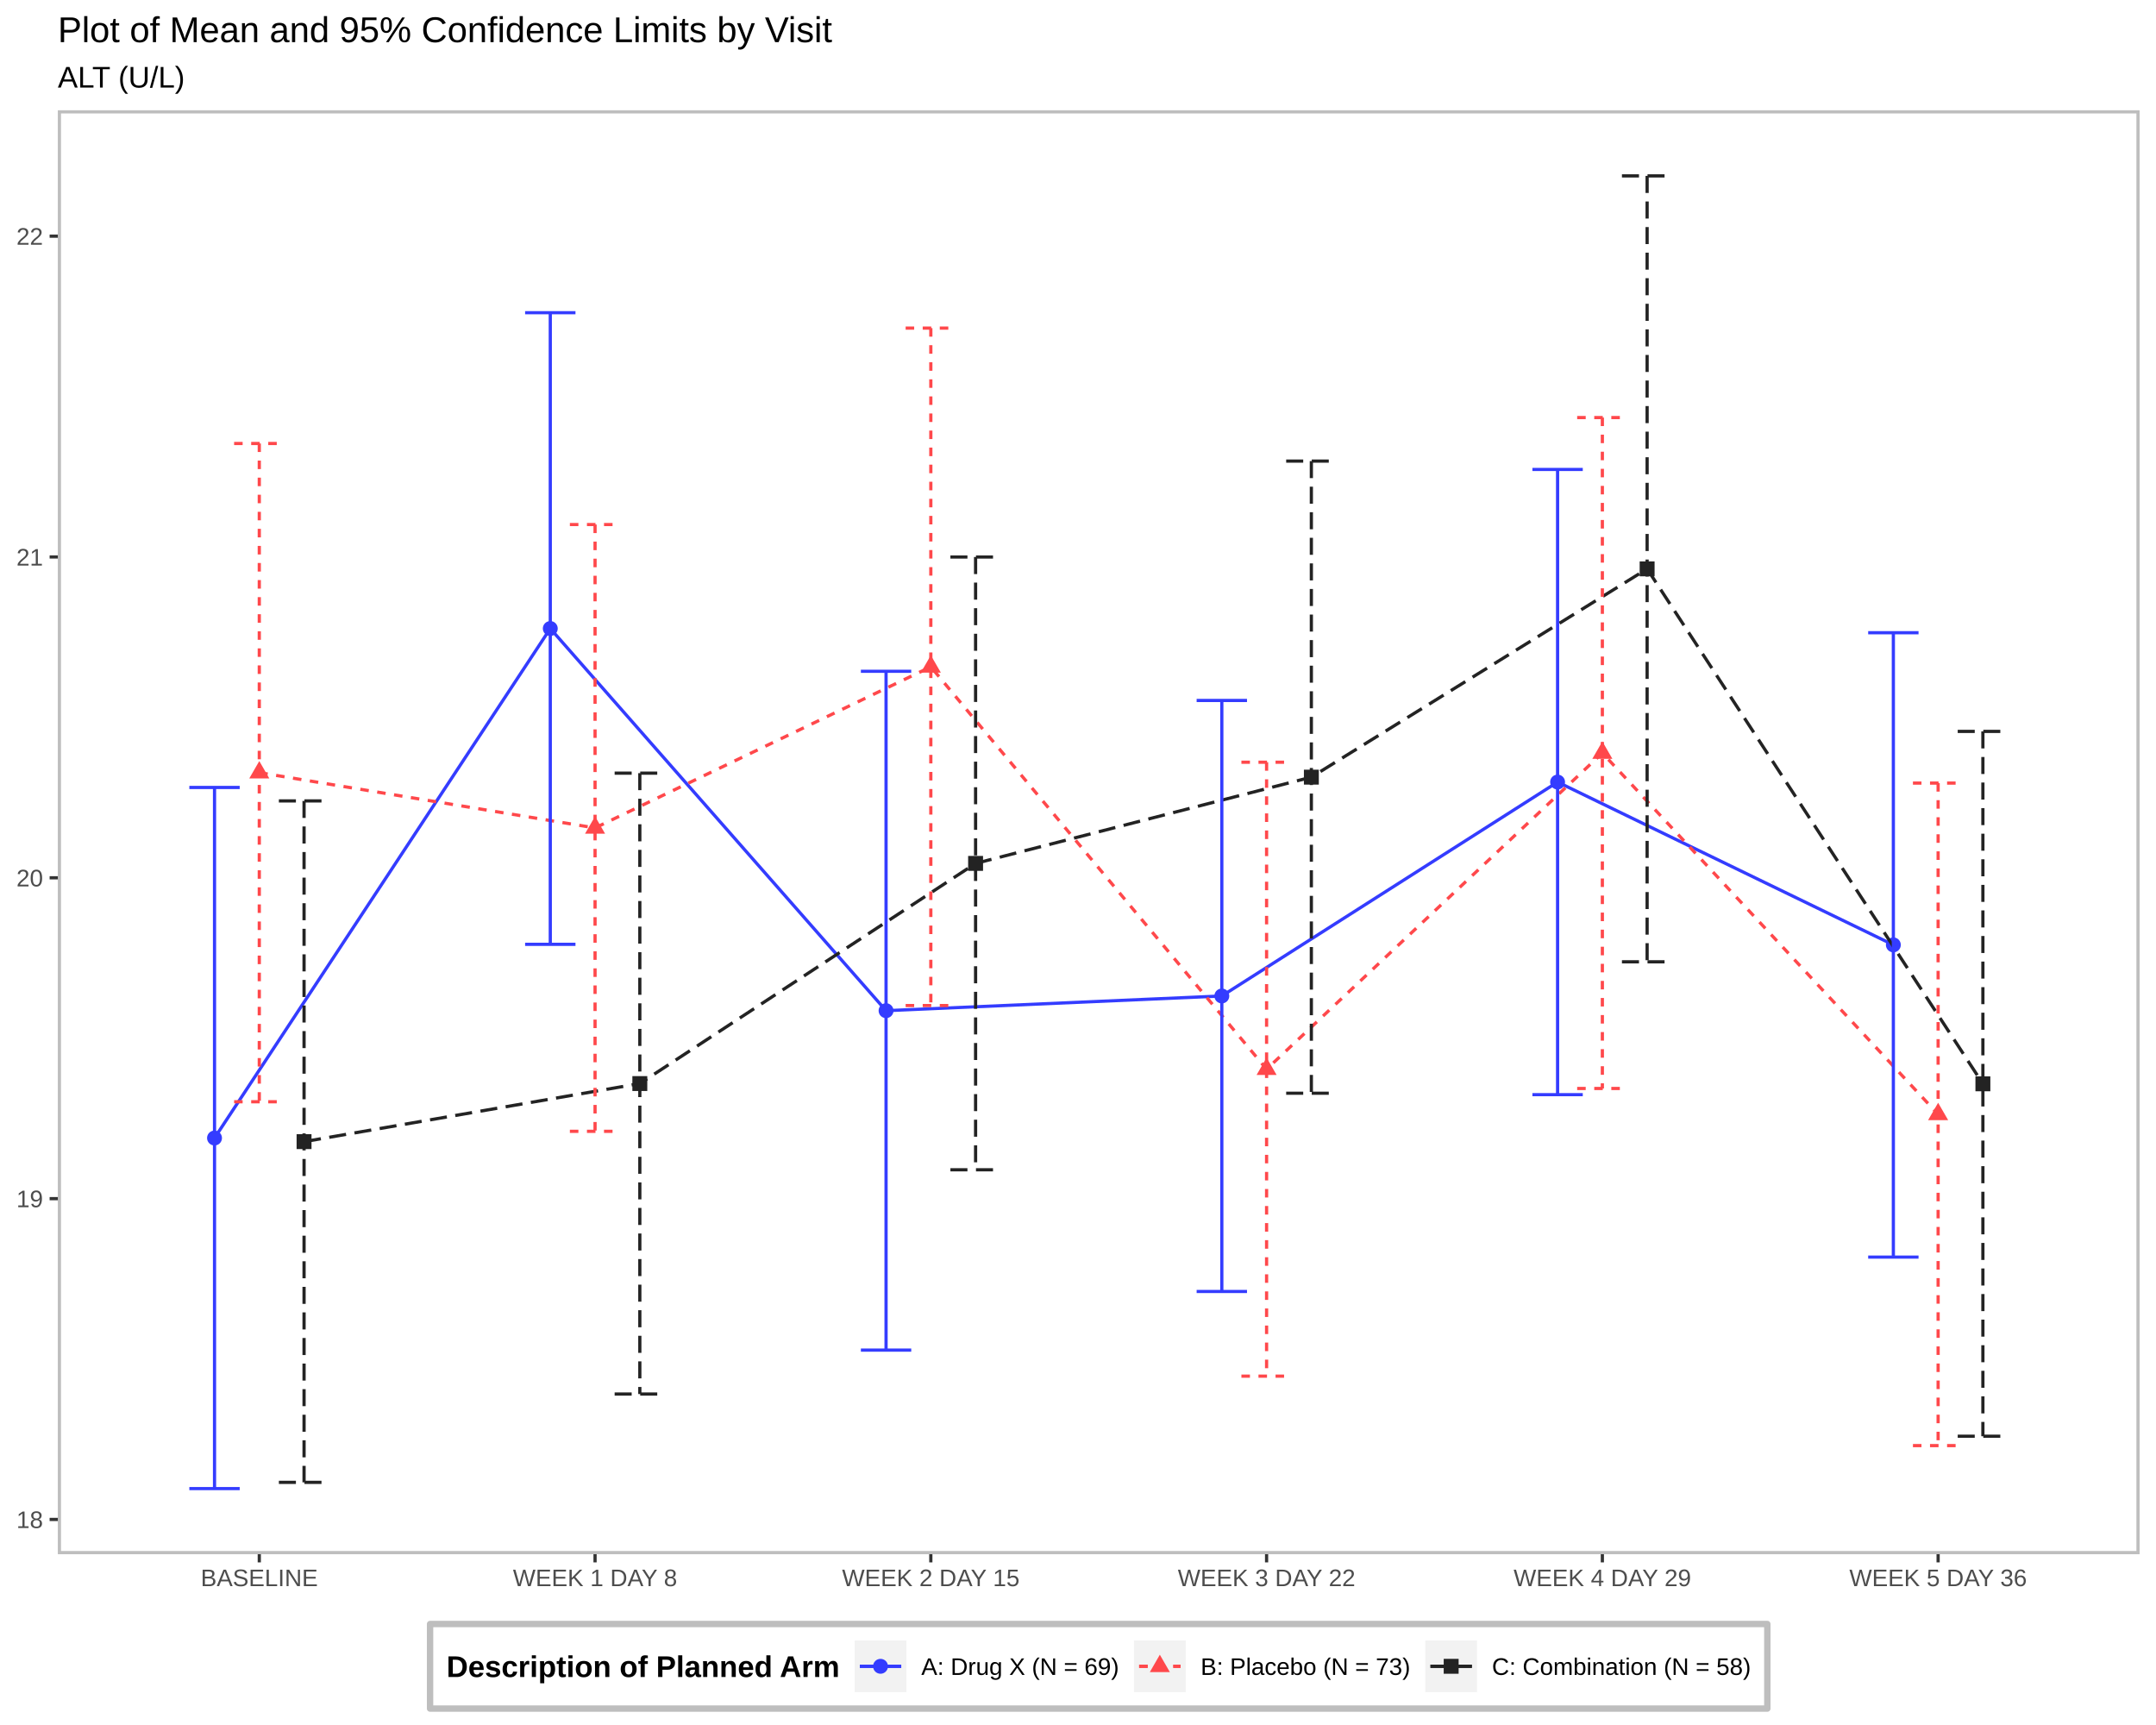
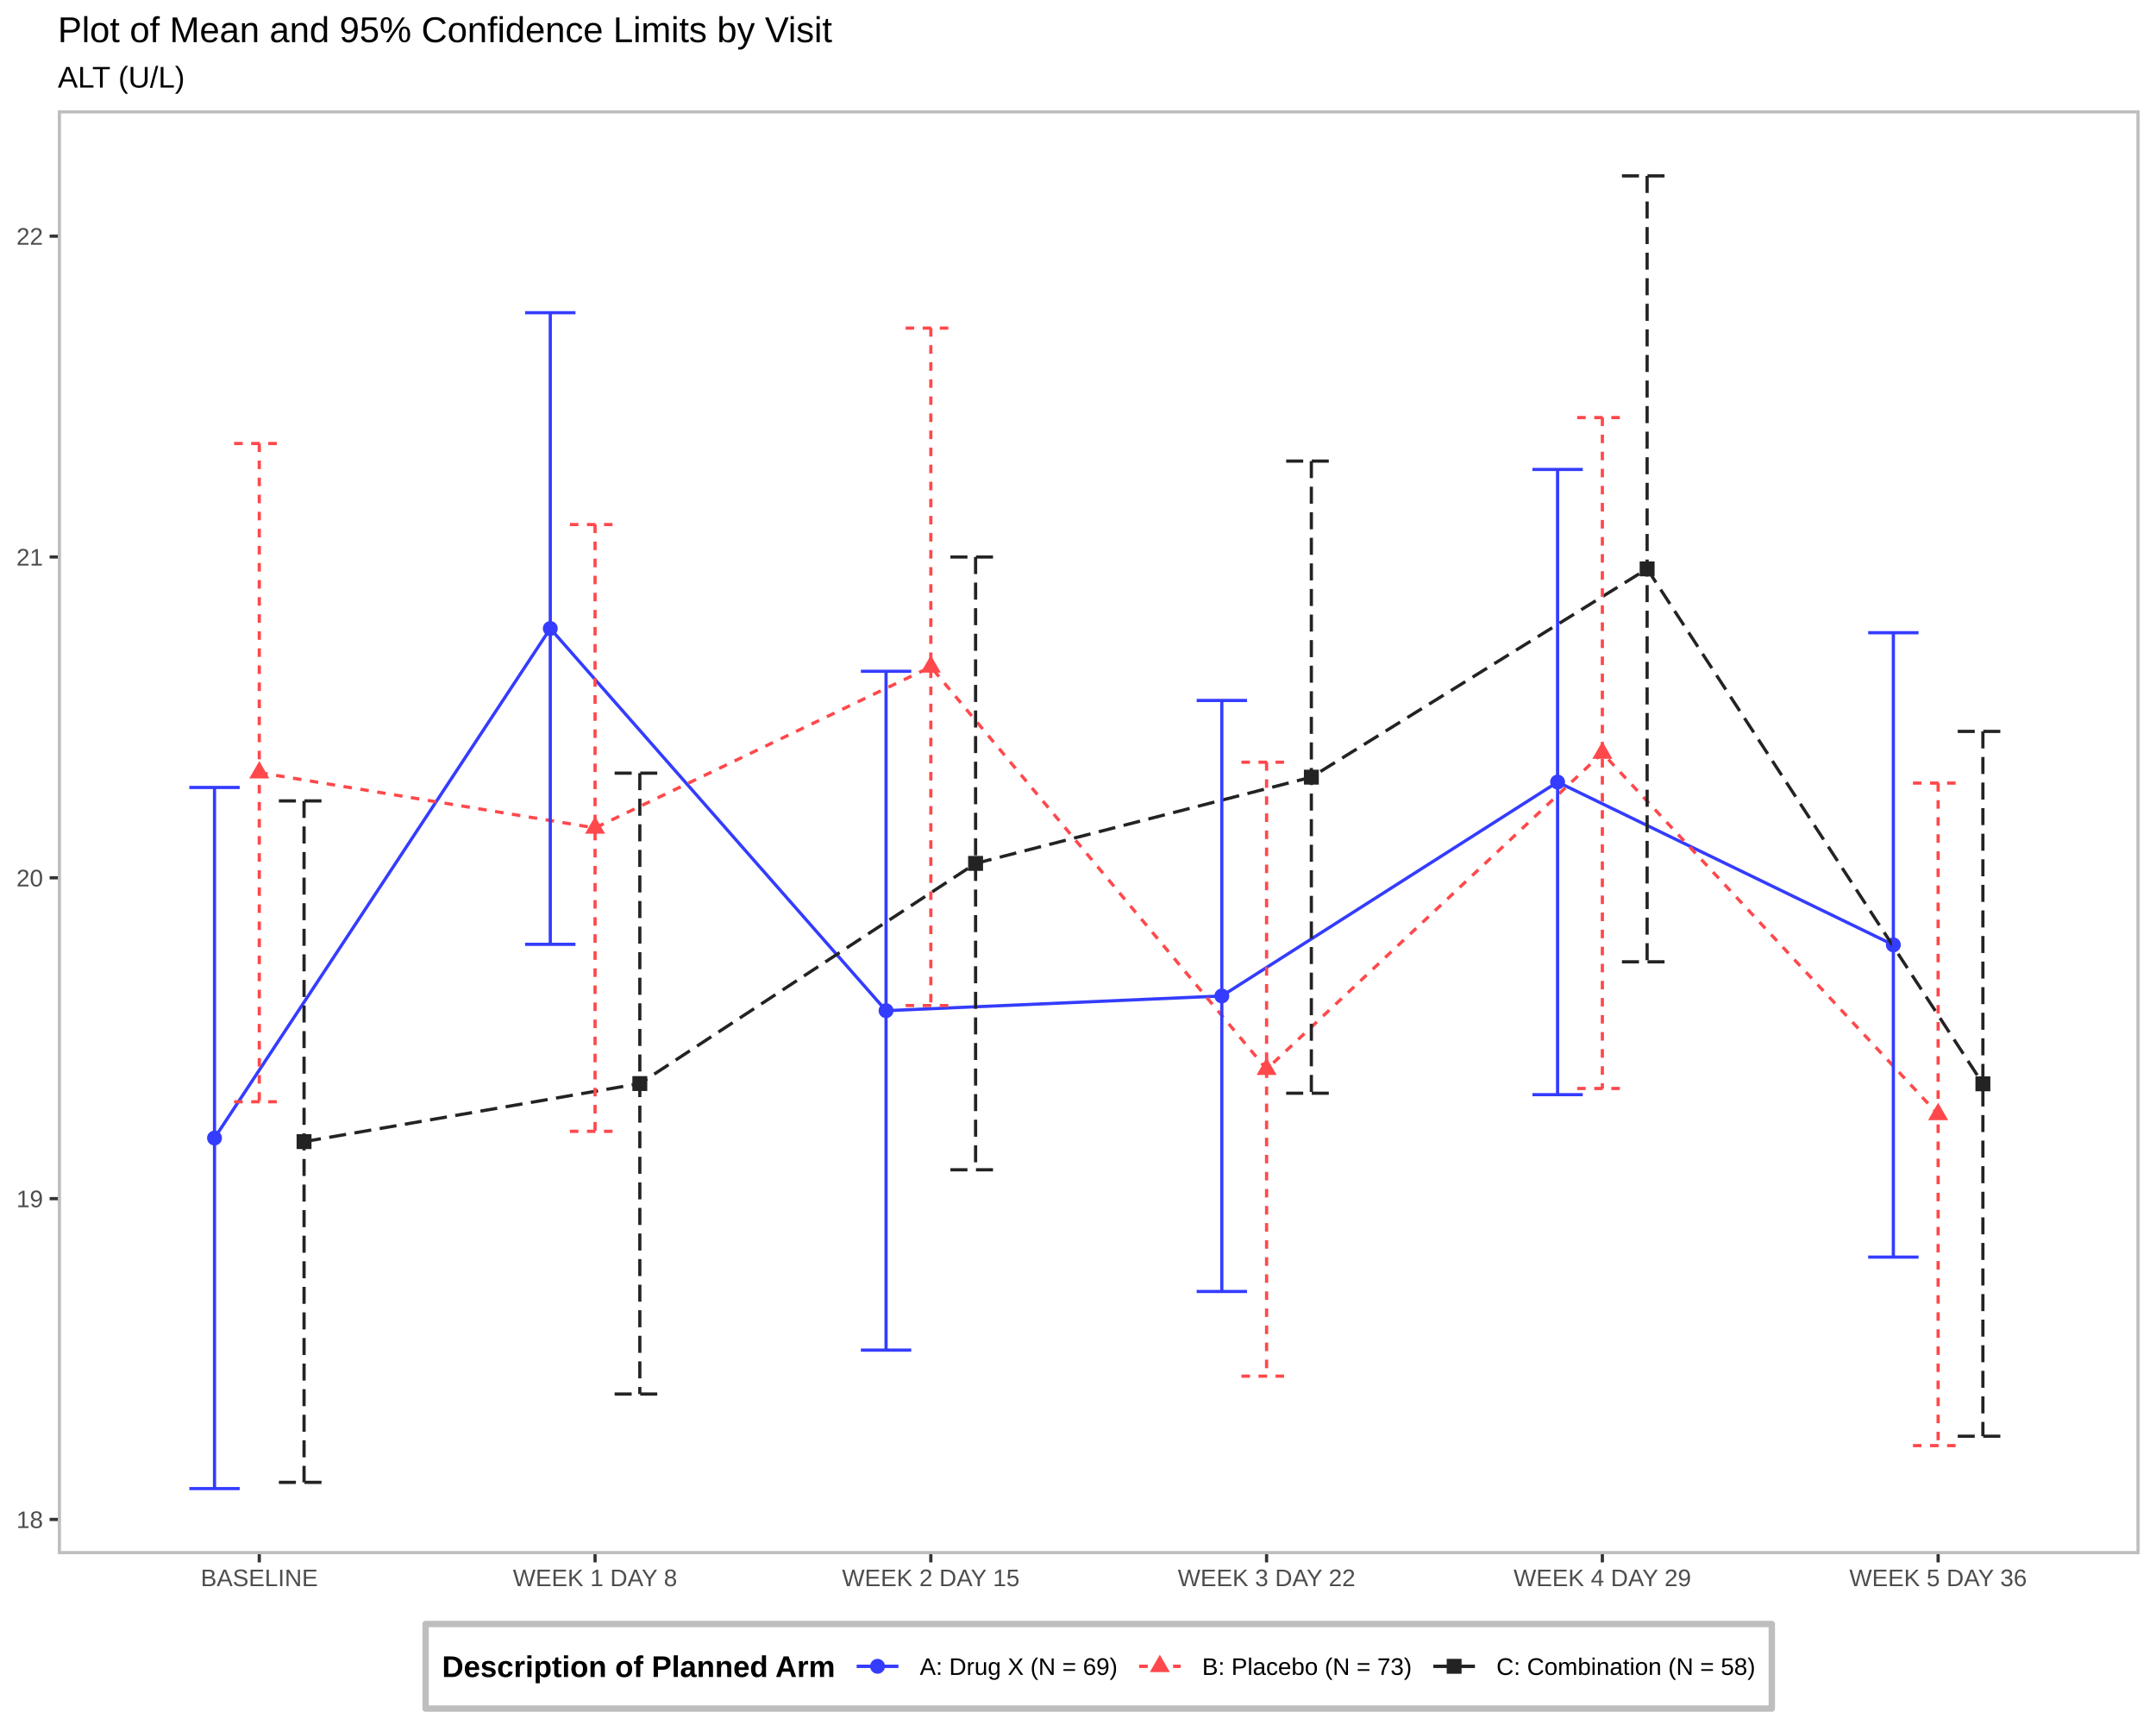
<svg xmlns="http://www.w3.org/2000/svg" class="svglite" width="720.00pt" height="576.00pt" viewBox="0 0 720.00 576.00">
  <defs>
    <style type="text/css">
    .svglite line, .svglite polyline, .svglite polygon, .svglite path, .svglite rect, .svglite circle {
      fill: none;
      stroke: #000000;
      stroke-linecap: round;
      stroke-linejoin: round;
      stroke-miterlimit: 10.00;
    }
    .svglite text {
      white-space: pre;
    }
  </style>
  </defs>
  <rect width="100%" height="100%" style="stroke: none; fill: #FFFFFF;" />
  <defs>
    <clipPath id="cpMC4wMHw3MjAuMDB8MC4wMHw1NzYuMDA=">
      <rect x="0.00" y="0.00" width="720.00" height="576.00" />
    </clipPath>
  </defs>
  <g clip-path="url(#cpMC4wMHw3MjAuMDB8MC4wMHw1NzYuMDA=)">
-     <rect x="0.00" y="0.00" width="720.00" height="576.00" style="stroke-width: 1.07; stroke: #FFFFFF; fill: #FFFFFF;" />
+     <rect x="0" y="0.00" width="720.00" height="576.00" style="stroke-width: 1.07; stroke: #FFFFFF; fill: #FFFFFF;" />
  </g>
  <defs>
    <clipPath id="cpMTkuMzF8NzE0LjUyfDM2LjgyfDUxOC45OA==">
      <rect x="19.31" y="36.82" width="695.21" height="482.15" />
    </clipPath>
  </defs>
  <g clip-path="url(#cpMTkuMzF8NzE0LjUyfDM2LjgyfDUxOC45OA==)">
    <circle cx="71.64" cy="380.00" r="2.49" style="stroke-width: 0.71; stroke: none; fill: #343CFF;" />
    <circle cx="183.77" cy="209.87" r="2.49" style="stroke-width: 0.71; stroke: none; fill: #343CFF;" />
    <circle cx="295.90" cy="337.48" r="2.49" style="stroke-width: 0.71; stroke: none; fill: #343CFF;" />
    <circle cx="408.03" cy="332.57" r="2.49" style="stroke-width: 0.71; stroke: none; fill: #343CFF;" />
    <circle cx="520.16" cy="261.14" r="2.49" style="stroke-width: 0.71; stroke: none; fill: #343CFF;" />
    <circle cx="632.29" cy="315.51" r="2.49" style="stroke-width: 0.71; stroke: none; fill: #343CFF;" />
    <polygon points="86.59,254.12 89.94,259.93 83.24,259.93 " style="stroke-width: 0.71; stroke: none; fill: #FF484B;" />
    <polygon points="198.72,272.58 202.07,278.39 195.37,278.39 " style="stroke-width: 0.71; stroke: none; fill: #FF484B;" />
    <polygon points="310.85,218.79 314.20,224.60 307.50,224.60 " style="stroke-width: 0.71; stroke: none; fill: #FF484B;" />
    <polygon points="422.98,353.15 426.33,358.95 419.63,358.95 " style="stroke-width: 0.71; stroke: none; fill: #FF484B;" />
    <polygon points="535.11,247.57 538.46,253.38 531.76,253.38 " style="stroke-width: 0.71; stroke: none; fill: #FF484B;" />
    <polygon points="647.24,368.22 650.59,374.03 643.89,374.03 " style="stroke-width: 0.71; stroke: none; fill: #FF484B;" />
    <polygon points="99.05,383.69 104.03,383.69 104.03,378.72 99.05,378.72 " style="stroke-width: 0.71; stroke: none; fill: #232323;" />
    <polygon points="211.18,364.30 216.16,364.30 216.16,359.33 211.18,359.33 " style="stroke-width: 0.71; stroke: none; fill: #232323;" />
    <polygon points="323.31,290.79 328.29,290.79 328.29,285.81 323.31,285.81 " style="stroke-width: 0.71; stroke: none; fill: #232323;" />
    <polygon points="435.44,261.99 440.42,261.99 440.42,257.01 435.44,257.01 " style="stroke-width: 0.71; stroke: none; fill: #232323;" />
    <polygon points="547.57,192.44 552.55,192.44 552.55,187.46 547.57,187.46 " style="stroke-width: 0.71; stroke: none; fill: #232323;" />
    <polygon points="659.70,364.39 664.68,364.39 664.68,359.41 659.70,359.41 " style="stroke-width: 0.71; stroke: none; fill: #232323;" />
    <polyline points="71.64,380.00 183.77,209.87 295.90,337.48 408.03,332.57 520.16,261.14 632.29,315.51 " style="stroke-width: 1.07; stroke: #343CFF; stroke-linecap: butt;" />
    <polyline points="86.59,257.99 198.72,276.45 310.85,222.66 422.98,357.02 535.11,251.44 647.24,372.09 " style="stroke-width: 1.07; stroke: #FF484B; stroke-dasharray: 2.85,2.85; stroke-linecap: butt;" />
    <polyline points="101.54,381.21 213.67,361.82 325.80,288.30 437.93,259.50 550.06,189.95 662.19,361.90 " style="stroke-width: 1.07; stroke: #232323; stroke-dasharray: 5.69,2.85; stroke-linecap: butt;" />
    <polyline points="63.23,262.95 80.05,262.95 " style="stroke-width: 1.07; stroke: #343CFF; stroke-linecap: butt;" />
    <polyline points="71.64,262.95 71.64,497.06 " style="stroke-width: 1.07; stroke: #343CFF; stroke-linecap: butt;" />
    <polyline points="63.23,497.06 80.05,497.06 " style="stroke-width: 1.07; stroke: #343CFF; stroke-linecap: butt;" />
    <polyline points="175.36,104.42 192.18,104.42 " style="stroke-width: 1.07; stroke: #343CFF; stroke-linecap: butt;" />
    <polyline points="183.77,104.42 183.77,315.32 " style="stroke-width: 1.07; stroke: #343CFF; stroke-linecap: butt;" />
    <polyline points="175.36,315.32 192.18,315.32 " style="stroke-width: 1.07; stroke: #343CFF; stroke-linecap: butt;" />
    <polyline points="287.49,224.15 304.31,224.15 " style="stroke-width: 1.07; stroke: #343CFF; stroke-linecap: butt;" />
    <polyline points="295.90,224.15 295.90,450.81 " style="stroke-width: 1.07; stroke: #343CFF; stroke-linecap: butt;" />
    <polyline points="287.49,450.81 304.31,450.81 " style="stroke-width: 1.07; stroke: #343CFF; stroke-linecap: butt;" />
    <polyline points="399.62,233.90 416.44,233.90 " style="stroke-width: 1.07; stroke: #343CFF; stroke-linecap: butt;" />
    <polyline points="408.03,233.90 408.03,431.24 " style="stroke-width: 1.07; stroke: #343CFF; stroke-linecap: butt;" />
    <polyline points="399.62,431.24 416.44,431.24 " style="stroke-width: 1.07; stroke: #343CFF; stroke-linecap: butt;" />
    <polyline points="511.75,156.76 528.57,156.76 " style="stroke-width: 1.07; stroke: #343CFF; stroke-linecap: butt;" />
    <polyline points="520.16,156.76 520.16,365.52 " style="stroke-width: 1.07; stroke: #343CFF; stroke-linecap: butt;" />
    <polyline points="511.75,365.52 528.57,365.52 " style="stroke-width: 1.07; stroke: #343CFF; stroke-linecap: butt;" />
    <polyline points="623.88,211.27 640.70,211.27 " style="stroke-width: 1.07; stroke: #343CFF; stroke-linecap: butt;" />
    <polyline points="632.29,211.27 632.29,419.76 " style="stroke-width: 1.07; stroke: #343CFF; stroke-linecap: butt;" />
    <polyline points="623.88,419.76 640.70,419.76 " style="stroke-width: 1.07; stroke: #343CFF; stroke-linecap: butt;" />
    <polyline points="78.18,148.09 95.00,148.09 " style="stroke-width: 1.07; stroke: #FF484B; stroke-dasharray: 2.85,2.85; stroke-linecap: butt;" />
    <polyline points="86.59,148.09 86.59,367.89 " style="stroke-width: 1.07; stroke: #FF484B; stroke-dasharray: 2.85,2.85; stroke-linecap: butt;" />
    <polyline points="78.18,367.89 95.00,367.89 " style="stroke-width: 1.07; stroke: #FF484B; stroke-dasharray: 2.85,2.85; stroke-linecap: butt;" />
    <polyline points="190.31,175.15 207.13,175.15 " style="stroke-width: 1.07; stroke: #FF484B; stroke-dasharray: 2.85,2.85; stroke-linecap: butt;" />
    <polyline points="198.72,175.15 198.72,377.76 " style="stroke-width: 1.07; stroke: #FF484B; stroke-dasharray: 2.85,2.85; stroke-linecap: butt;" />
    <polyline points="190.31,377.76 207.13,377.76 " style="stroke-width: 1.07; stroke: #FF484B; stroke-dasharray: 2.85,2.85; stroke-linecap: butt;" />
    <polyline points="302.44,109.56 319.26,109.56 " style="stroke-width: 1.07; stroke: #FF484B; stroke-dasharray: 2.85,2.85; stroke-linecap: butt;" />
    <polyline points="310.85,109.56 310.85,335.76 " style="stroke-width: 1.07; stroke: #FF484B; stroke-dasharray: 2.85,2.85; stroke-linecap: butt;" />
    <polyline points="302.44,335.76 319.26,335.76 " style="stroke-width: 1.07; stroke: #FF484B; stroke-dasharray: 2.85,2.85; stroke-linecap: butt;" />
    <polyline points="414.57,254.51 431.39,254.51 " style="stroke-width: 1.07; stroke: #FF484B; stroke-dasharray: 2.85,2.85; stroke-linecap: butt;" />
    <polyline points="422.98,254.51 422.98,459.52 " style="stroke-width: 1.07; stroke: #FF484B; stroke-dasharray: 2.85,2.85; stroke-linecap: butt;" />
    <polyline points="414.57,459.52 431.39,459.52 " style="stroke-width: 1.07; stroke: #FF484B; stroke-dasharray: 2.85,2.85; stroke-linecap: butt;" />
    <polyline points="526.70,139.43 543.52,139.43 " style="stroke-width: 1.07; stroke: #FF484B; stroke-dasharray: 2.85,2.85; stroke-linecap: butt;" />
    <polyline points="535.11,139.43 535.11,363.46 " style="stroke-width: 1.07; stroke: #FF484B; stroke-dasharray: 2.85,2.85; stroke-linecap: butt;" />
    <polyline points="526.70,363.46 543.52,363.46 " style="stroke-width: 1.07; stroke: #FF484B; stroke-dasharray: 2.85,2.85; stroke-linecap: butt;" />
    <polyline points="638.83,261.48 655.65,261.48 " style="stroke-width: 1.07; stroke: #FF484B; stroke-dasharray: 2.85,2.85; stroke-linecap: butt;" />
    <polyline points="647.24,261.48 647.24,482.71 " style="stroke-width: 1.07; stroke: #FF484B; stroke-dasharray: 2.85,2.85; stroke-linecap: butt;" />
    <polyline points="638.83,482.71 655.65,482.71 " style="stroke-width: 1.07; stroke: #FF484B; stroke-dasharray: 2.85,2.85; stroke-linecap: butt;" />
    <polyline points="93.13,267.43 109.95,267.43 " style="stroke-width: 1.07; stroke: #232323; stroke-dasharray: 5.69,2.85; stroke-linecap: butt;" />
    <polyline points="101.54,267.43 101.54,494.98 " style="stroke-width: 1.07; stroke: #232323; stroke-dasharray: 5.69,2.85; stroke-linecap: butt;" />
    <polyline points="93.13,494.98 109.95,494.98 " style="stroke-width: 1.07; stroke: #232323; stroke-dasharray: 5.69,2.85; stroke-linecap: butt;" />
    <polyline points="205.26,258.16 222.08,258.16 " style="stroke-width: 1.07; stroke: #232323; stroke-dasharray: 5.69,2.85; stroke-linecap: butt;" />
    <polyline points="213.67,258.16 213.67,465.48 " style="stroke-width: 1.07; stroke: #232323; stroke-dasharray: 5.69,2.85; stroke-linecap: butt;" />
    <polyline points="205.26,465.48 222.08,465.48 " style="stroke-width: 1.07; stroke: #232323; stroke-dasharray: 5.69,2.85; stroke-linecap: butt;" />
    <polyline points="317.39,186.00 334.21,186.00 " style="stroke-width: 1.07; stroke: #232323; stroke-dasharray: 5.69,2.85; stroke-linecap: butt;" />
    <polyline points="325.80,186.00 325.80,390.60 " style="stroke-width: 1.07; stroke: #232323; stroke-dasharray: 5.69,2.85; stroke-linecap: butt;" />
    <polyline points="317.39,390.60 334.21,390.60 " style="stroke-width: 1.07; stroke: #232323; stroke-dasharray: 5.69,2.85; stroke-linecap: butt;" />
    <polyline points="429.52,153.96 446.34,153.96 " style="stroke-width: 1.07; stroke: #232323; stroke-dasharray: 5.69,2.85; stroke-linecap: butt;" />
    <polyline points="437.93,153.96 437.93,365.04 " style="stroke-width: 1.07; stroke: #232323; stroke-dasharray: 5.69,2.85; stroke-linecap: butt;" />
    <polyline points="429.52,365.04 446.34,365.04 " style="stroke-width: 1.07; stroke: #232323; stroke-dasharray: 5.69,2.85; stroke-linecap: butt;" />
    <polyline points="541.65,58.74 558.47,58.74 " style="stroke-width: 1.07; stroke: #232323; stroke-dasharray: 5.69,2.85; stroke-linecap: butt;" />
    <polyline points="550.06,58.74 550.06,321.16 " style="stroke-width: 1.07; stroke: #232323; stroke-dasharray: 5.69,2.85; stroke-linecap: butt;" />
    <polyline points="541.65,321.16 558.47,321.16 " style="stroke-width: 1.07; stroke: #232323; stroke-dasharray: 5.69,2.85; stroke-linecap: butt;" />
    <polyline points="653.78,244.22 670.60,244.22 " style="stroke-width: 1.07; stroke: #232323; stroke-dasharray: 5.69,2.85; stroke-linecap: butt;" />
    <polyline points="662.19,244.22 662.19,479.57 " style="stroke-width: 1.07; stroke: #232323; stroke-dasharray: 5.69,2.85; stroke-linecap: butt;" />
    <polyline points="653.78,479.57 670.60,479.57 " style="stroke-width: 1.07; stroke: #232323; stroke-dasharray: 5.69,2.85; stroke-linecap: butt;" />
    <rect x="19.31" y="36.82" width="695.21" height="482.15" style="stroke-width: 2.13; stroke: #BEBEBE;" />
  </g>
  <g clip-path="url(#cpMC4wMHw3MjAuMDB8MC4wMHw1NzYuMDA=)">
    <text x="14.38" y="510.23" text-anchor="end" style="font-size: 8.00px;fill: #4D4D4D; font-family: &quot;Arial&quot;;" textLength="8.90px" lengthAdjust="spacingAndGlyphs">18</text>
    <text x="14.38" y="403.10" text-anchor="end" style="font-size: 8.00px;fill: #4D4D4D; font-family: &quot;Arial&quot;;" textLength="8.90px" lengthAdjust="spacingAndGlyphs">19</text>
    <text x="14.38" y="295.98" text-anchor="end" style="font-size: 8.00px;fill: #4D4D4D; font-family: &quot;Arial&quot;;" textLength="8.90px" lengthAdjust="spacingAndGlyphs">20</text>
    <text x="14.38" y="188.85" text-anchor="end" style="font-size: 8.00px;fill: #4D4D4D; font-family: &quot;Arial&quot;;" textLength="8.90px" lengthAdjust="spacingAndGlyphs">21</text>
    <text x="14.38" y="81.72" text-anchor="end" style="font-size: 8.00px;fill: #4D4D4D; font-family: &quot;Arial&quot;;" textLength="8.90px" lengthAdjust="spacingAndGlyphs">22</text>
    <polyline points="16.57,507.36 19.31,507.36 " style="stroke-width: 1.07; stroke: #333333; stroke-linecap: butt;" />
    <polyline points="16.57,400.24 19.31,400.24 " style="stroke-width: 1.07; stroke: #333333; stroke-linecap: butt;" />
    <polyline points="16.57,293.11 19.31,293.11 " style="stroke-width: 1.07; stroke: #333333; stroke-linecap: butt;" />
    <polyline points="16.57,185.98 19.31,185.98 " style="stroke-width: 1.07; stroke: #333333; stroke-linecap: butt;" />
    <polyline points="16.57,78.86 19.31,78.86 " style="stroke-width: 1.07; stroke: #333333; stroke-linecap: butt;" />
    <polyline points="86.59,521.71 86.59,518.98 " style="stroke-width: 1.07; stroke: #333333; stroke-linecap: butt;" />
    <polyline points="198.72,521.71 198.72,518.98 " style="stroke-width: 1.07; stroke: #333333; stroke-linecap: butt;" />
    <polyline points="310.85,521.71 310.85,518.98 " style="stroke-width: 1.07; stroke: #333333; stroke-linecap: butt;" />
    <polyline points="422.98,521.71 422.98,518.98 " style="stroke-width: 1.07; stroke: #333333; stroke-linecap: butt;" />
    <polyline points="535.11,521.71 535.11,518.98 " style="stroke-width: 1.07; stroke: #333333; stroke-linecap: butt;" />
    <polyline points="647.24,521.71 647.24,518.98 " style="stroke-width: 1.07; stroke: #333333; stroke-linecap: butt;" />
    <text x="86.59" y="529.64" text-anchor="middle" style="font-size: 8.00px;fill: #4D4D4D; font-family: &quot;Arial&quot;;" textLength="39.12px" lengthAdjust="spacingAndGlyphs">BASELINE</text>
    <text x="198.72" y="529.64" text-anchor="middle" style="font-size: 8.00px;fill: #4D4D4D; font-family: &quot;Arial&quot;;" textLength="54.84px" lengthAdjust="spacingAndGlyphs">WEEK 1 DAY 8</text>
    <text x="310.85" y="529.64" text-anchor="middle" style="font-size: 8.00px;fill: #4D4D4D; font-family: &quot;Arial&quot;;" textLength="59.29px" lengthAdjust="spacingAndGlyphs">WEEK 2 DAY 15</text>
    <text x="422.98" y="529.64" text-anchor="middle" style="font-size: 8.00px;fill: #4D4D4D; font-family: &quot;Arial&quot;;" textLength="59.29px" lengthAdjust="spacingAndGlyphs">WEEK 3 DAY 22</text>
    <text x="535.11" y="529.64" text-anchor="middle" style="font-size: 8.00px;fill: #4D4D4D; font-family: &quot;Arial&quot;;" textLength="59.29px" lengthAdjust="spacingAndGlyphs">WEEK 4 DAY 29</text>
    <text x="647.24" y="529.64" text-anchor="middle" style="font-size: 8.00px;fill: #4D4D4D; font-family: &quot;Arial&quot;;" textLength="59.29px" lengthAdjust="spacingAndGlyphs">WEEK 5 DAY 36</text>
-     <rect x="143.62" y="542.28" width="446.58" height="28.24" style="stroke-width: 2.13; stroke: #BEBEBE;" />
-     <text x="149.10" y="559.98" style="font-size: 10.00px; font-weight: bold; font-family: &quot;Arial&quot;;" textLength="131.33px" lengthAdjust="spacingAndGlyphs">Description of Planned Arm</text>
-     <rect x="285.41" y="547.76" width="17.28" height="17.28" style="stroke-width: 1.07; stroke: none; fill: #F2F2F2;" />
-     <circle cx="294.05" cy="556.40" r="2.49" style="stroke-width: 0.71; stroke: none; fill: #343CFF;" />
-     <line x1="287.14" y1="556.40" x2="300.97" y2="556.40" style="stroke-width: 1.07; stroke: #343CFF; stroke-linecap: butt;" />
-     <line x1="287.14" y1="556.40" x2="300.97" y2="556.40" style="stroke-width: 1.07; stroke: #343CFF; stroke-linecap: butt;" />
-     <rect x="378.69" y="547.76" width="17.28" height="17.28" style="stroke-width: 1.07; stroke: none; fill: #F2F2F2;" />
+     <rect x="142.13" y="542.28" width="449.57" height="28.24" style="stroke-width: 2.13; stroke: #BEBEBE;" />
+     <text x="147.61" y="559.98" style="font-size: 10.00px; font-weight: bold; font-family: &quot;Arial&quot;;" textLength="131.33px" lengthAdjust="spacingAndGlyphs">Description of Planned Arm</text>
+     <circle cx="293.06" cy="556.40" r="2.49" style="stroke-width: 0.71; stroke: none; fill: #343CFF;" />
+     <line x1="286.15" y1="556.40" x2="299.97" y2="556.40" style="stroke-width: 1.07; stroke: #343CFF; stroke-linecap: butt;" />
+     <line x1="286.15" y1="556.40" x2="299.97" y2="556.40" style="stroke-width: 1.07; stroke: #343CFF; stroke-linecap: butt;" />
    <polygon points="387.33,552.53 390.68,558.34 383.98,558.34 " style="stroke-width: 0.71; stroke: none; fill: #FF484B;" />
    <line x1="380.42" y1="556.40" x2="394.24" y2="556.40" style="stroke-width: 1.07; stroke: #FF484B; stroke-dasharray: 2.85,2.85; stroke-linecap: butt;" />
    <line x1="380.42" y1="556.40" x2="394.24" y2="556.40" style="stroke-width: 1.07; stroke: #FF484B; stroke-dasharray: 2.85,2.85; stroke-linecap: butt;" />
-     <rect x="475.98" y="547.76" width="17.28" height="17.28" style="stroke-width: 1.07; stroke: none; fill: #F2F2F2;" />
-     <polygon points="482.13,558.89 487.11,558.89 487.11,553.91 482.13,553.91 " style="stroke-width: 0.71; stroke: none; fill: #232323;" />
-     <line x1="477.71" y1="556.40" x2="491.53" y2="556.40" style="stroke-width: 1.07; stroke: #232323; stroke-dasharray: 5.69,2.85; stroke-linecap: butt;" />
-     <line x1="477.71" y1="556.40" x2="491.53" y2="556.40" style="stroke-width: 1.07; stroke: #232323; stroke-dasharray: 5.69,2.85; stroke-linecap: butt;" />
-     <text x="307.67" y="559.27" style="font-size: 8.00px; font-family: &quot;Arial&quot;;" textLength="66.03px" lengthAdjust="spacingAndGlyphs">A: Drug X (N = 69)</text>
-     <text x="400.95" y="559.27" style="font-size: 8.00px; font-family: &quot;Arial&quot;;" textLength="70.05px" lengthAdjust="spacingAndGlyphs">B: Placebo (N = 73)</text>
-     <text x="498.24" y="559.27" style="font-size: 8.00px; font-family: &quot;Arial&quot;;" textLength="86.49px" lengthAdjust="spacingAndGlyphs">C: Combination (N = 58)</text>
+     <polygon points="483.13,558.89 488.10,558.89 488.10,553.91 483.13,553.91 " style="stroke-width: 0.71; stroke: none; fill: #232323;" />
+     <line x1="478.70" y1="556.40" x2="492.53" y2="556.40" style="stroke-width: 1.07; stroke: #232323; stroke-dasharray: 5.69,2.85; stroke-linecap: butt;" />
+     <line x1="478.70" y1="556.40" x2="492.53" y2="556.40" style="stroke-width: 1.07; stroke: #232323; stroke-dasharray: 5.69,2.85; stroke-linecap: butt;" />
+     <text x="307.18" y="559.27" style="font-size: 8.00px; font-family: &quot;Arial&quot;;" textLength="66.03px" lengthAdjust="spacingAndGlyphs">A: Drug X (N = 69)</text>
+     <text x="401.45" y="559.27" style="font-size: 8.00px; font-family: &quot;Arial&quot;;" textLength="70.05px" lengthAdjust="spacingAndGlyphs">B: Placebo (N = 73)</text>
+     <text x="499.73" y="559.27" style="font-size: 8.00px; font-family: &quot;Arial&quot;;" textLength="86.49px" lengthAdjust="spacingAndGlyphs">C: Combination (N = 58)</text>
    <text x="19.31" y="29.24" style="font-size: 10.00px; font-family: &quot;Arial&quot;;" textLength="42.43px" lengthAdjust="spacingAndGlyphs">ALT (U/L)</text>
    <text x="19.31" y="14.08" style="font-size: 12.00px; font-family: &quot;Arial&quot;;" textLength="258.62px" lengthAdjust="spacingAndGlyphs">Plot of Mean and 95% Confidence Limits by Visit</text>
  </g>
</svg>
